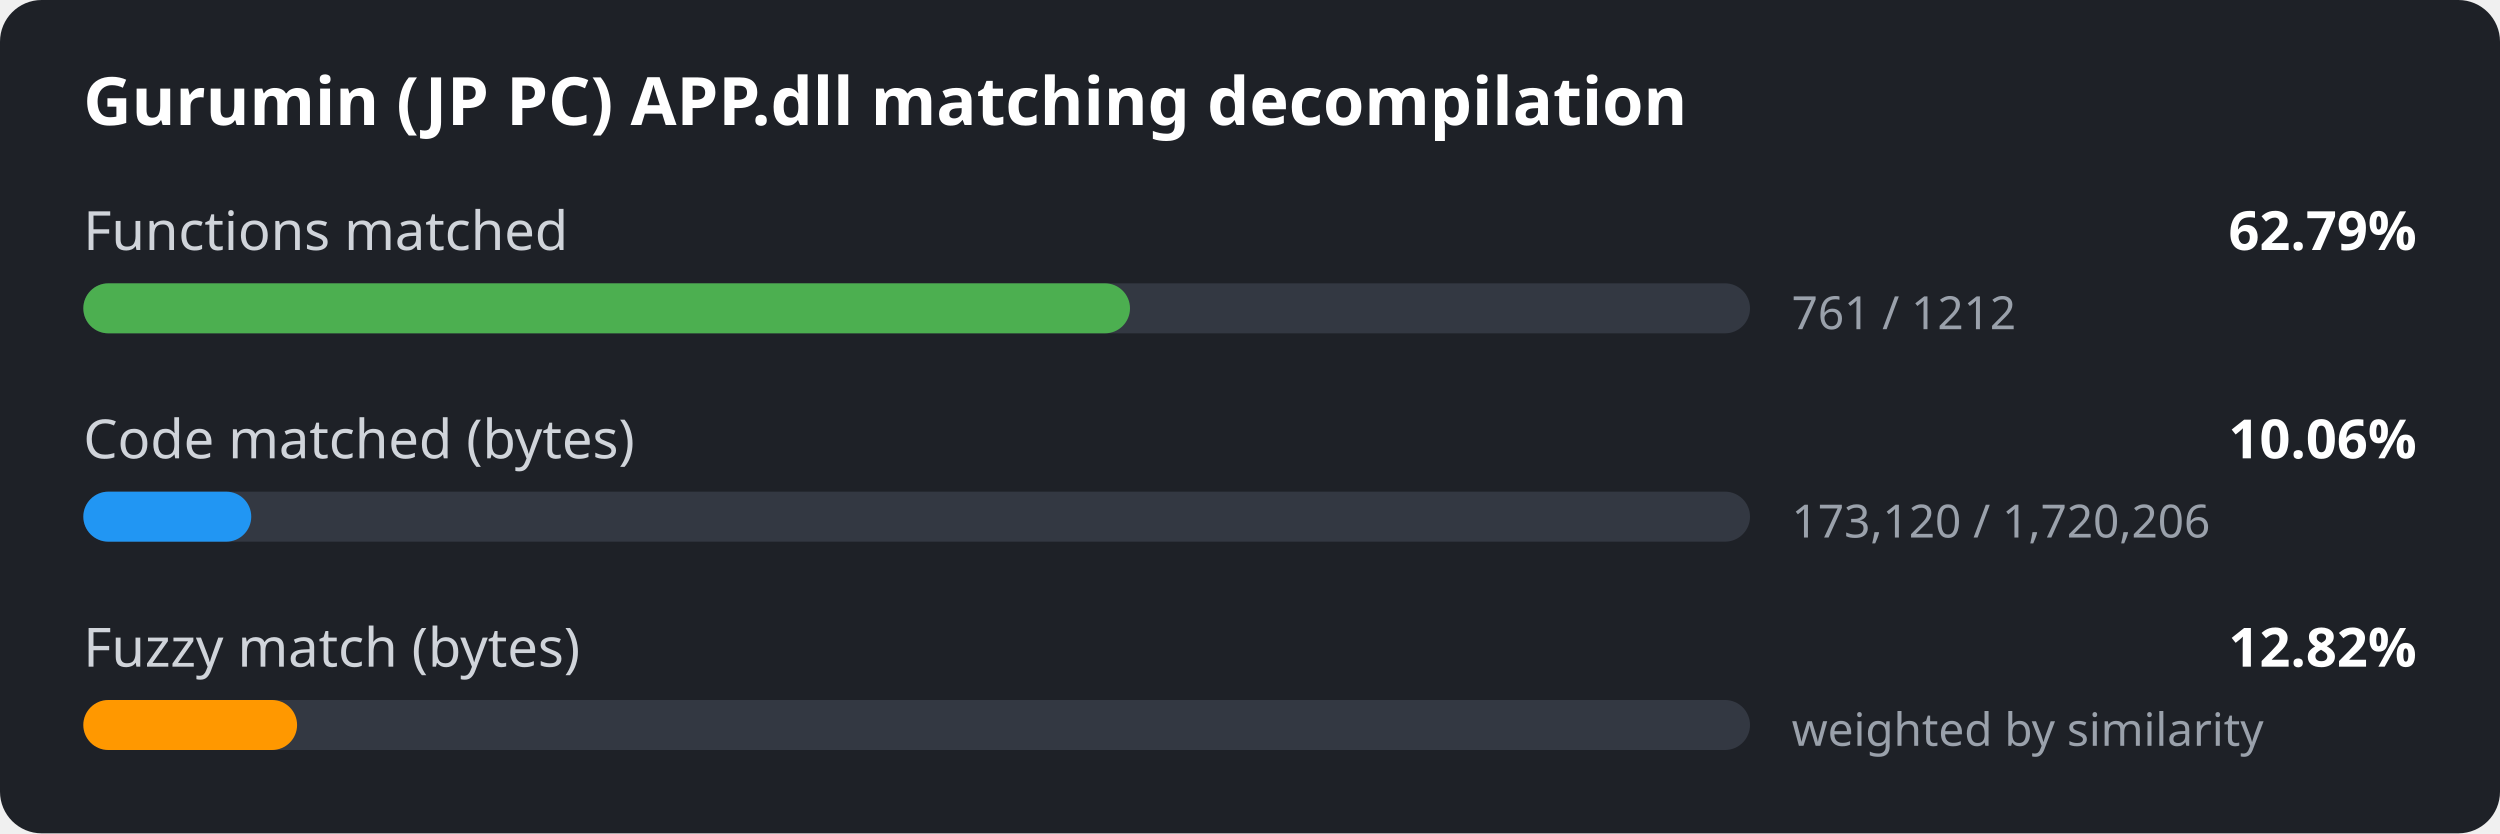
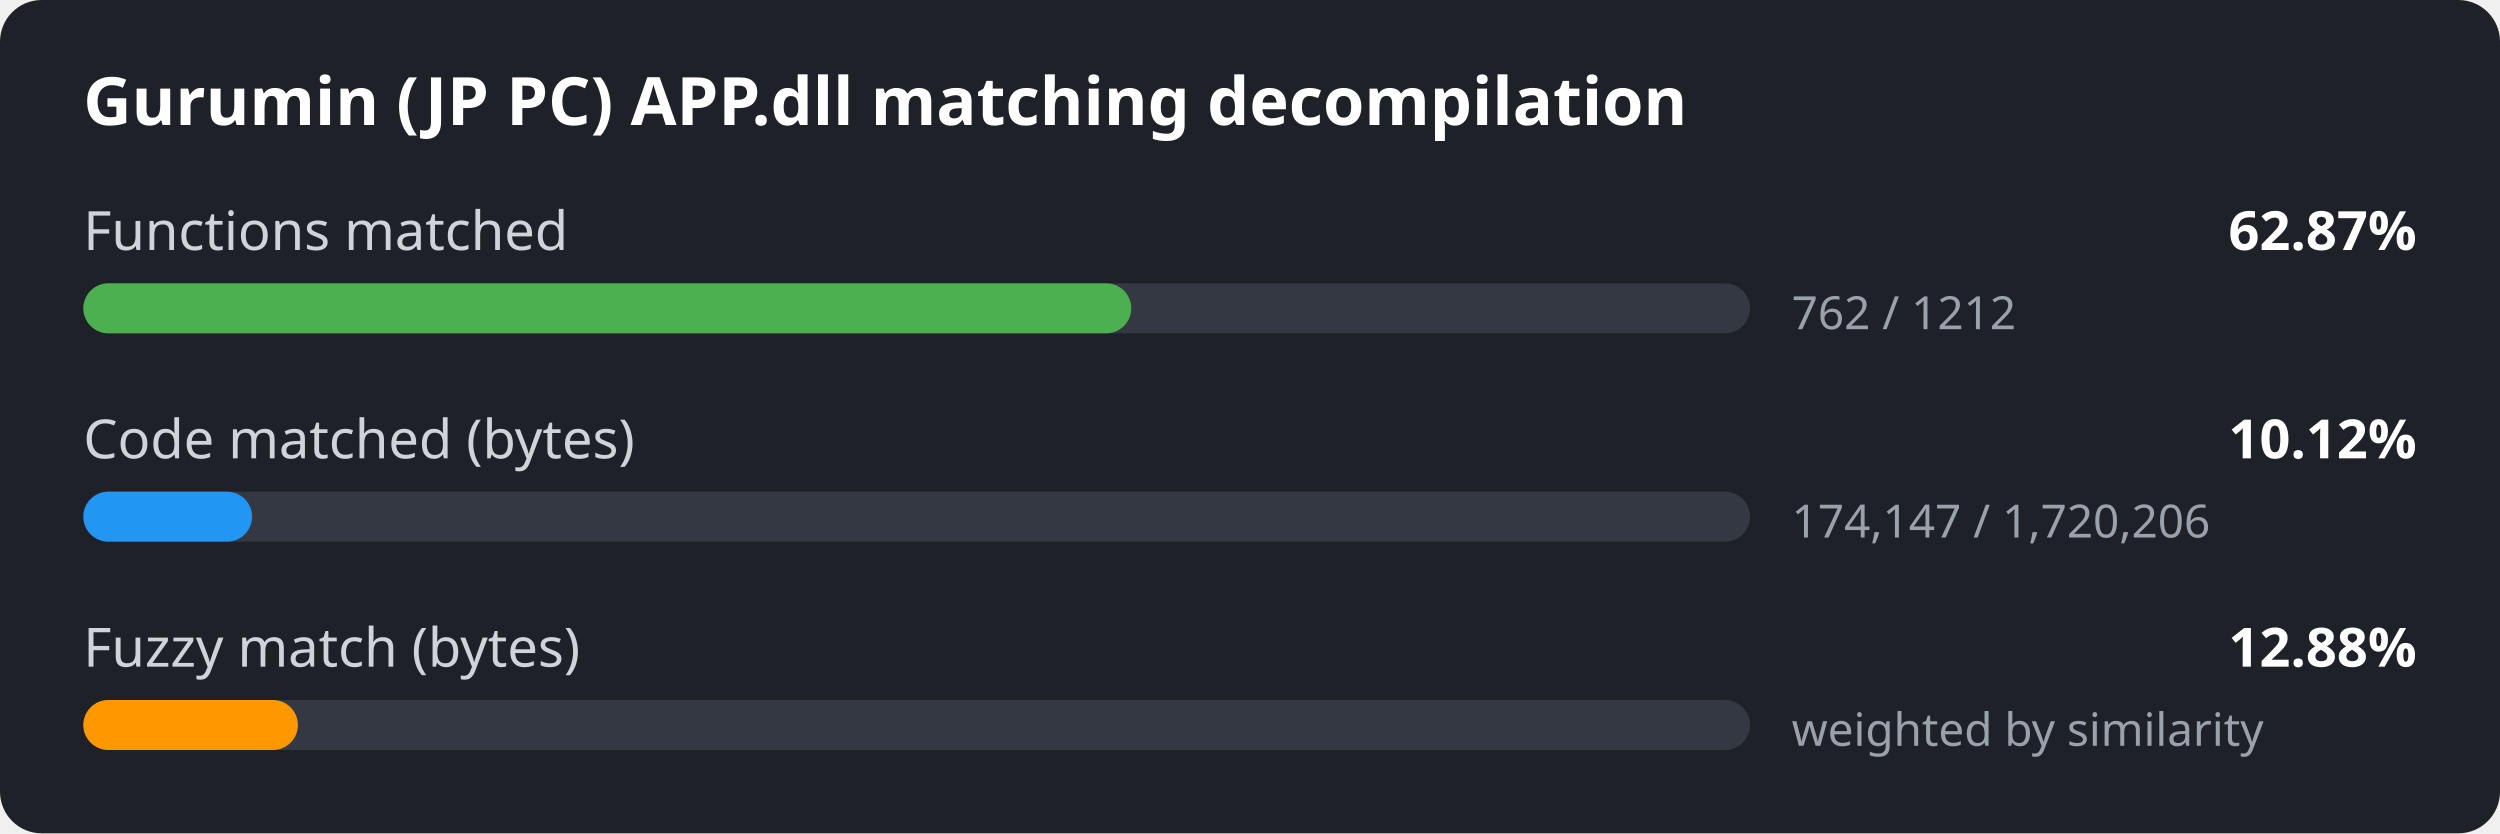
<svg xmlns="http://www.w3.org/2000/svg" width="600" height="200" viewBox="0 0 600 200">
  <style>
.bg { fill: #1e2127; }
.title { font: 600 16px sans-serif; fill: #ffffff; }
.label { font: 13px sans-serif; fill: #d0d4da; }
.value { font: 600 13px sans-serif; fill: #ffffff; }
.detail { font: 11px sans-serif; fill: #9aa1ab; }
.track { fill: #333842; }
</style>
  <rect width="600" height="200" rx="10" class="bg" />
  <text x="20" y="30" class="title">Gurumin (JP PC) APP.dll matching decompilation</text>
  <text x="20" y="60" class="label">Functions matched</text>
-   <text x="580" y="60" class="value" text-anchor="end">62.79%</text>
+   <text x="580" y="60" class="value" text-anchor="end">62.87%</text>
  <rect x="20" y="68" width="400" height="12" rx="6" class="track" />
-   <rect x="20" y="68" width="251.2" height="12" rx="6" fill="#4caf50" />
-   <text x="430" y="79" class="detail">761 / 1212</text>
+   <rect x="20" y="68" width="251.5" height="12" rx="6" fill="#4caf50" />
+   <text x="430" y="79" class="detail">762 / 1212</text>
  <text x="20" y="110" class="label">Code matched (bytes)</text>
-   <text x="580" y="110" class="value" text-anchor="end">10.06%</text>
+   <text x="580" y="110" class="value" text-anchor="end">10.12%</text>
  <rect x="20" y="118" width="400" height="12" rx="6" class="track" />
-   <rect x="20" y="118" width="40.3" height="12" rx="6" fill="#2196f3" />
-   <text x="430" y="129" class="detail">173,120 / 1,720,206</text>
+   <rect x="20" y="118" width="40.5" height="12" rx="6" fill="#2196f3" />
+   <text x="430" y="129" class="detail">174,147 / 1,720,206</text>
  <text x="20" y="160" class="label">Fuzzy match (bytes)</text>
-   <text x="580" y="160" class="value" text-anchor="end">12.82%</text>
+   <text x="580" y="160" class="value" text-anchor="end">12.88%</text>
  <rect x="20" y="168" width="400" height="12" rx="6" class="track" />
-   <rect x="20" y="168" width="51.3" height="12" rx="6" fill="#ff9800" />
+   <rect x="20" y="168" width="51.5" height="12" rx="6" fill="#ff9800" />
  <text x="430" y="179" class="detail">weighted by similarity</text>
</svg>
